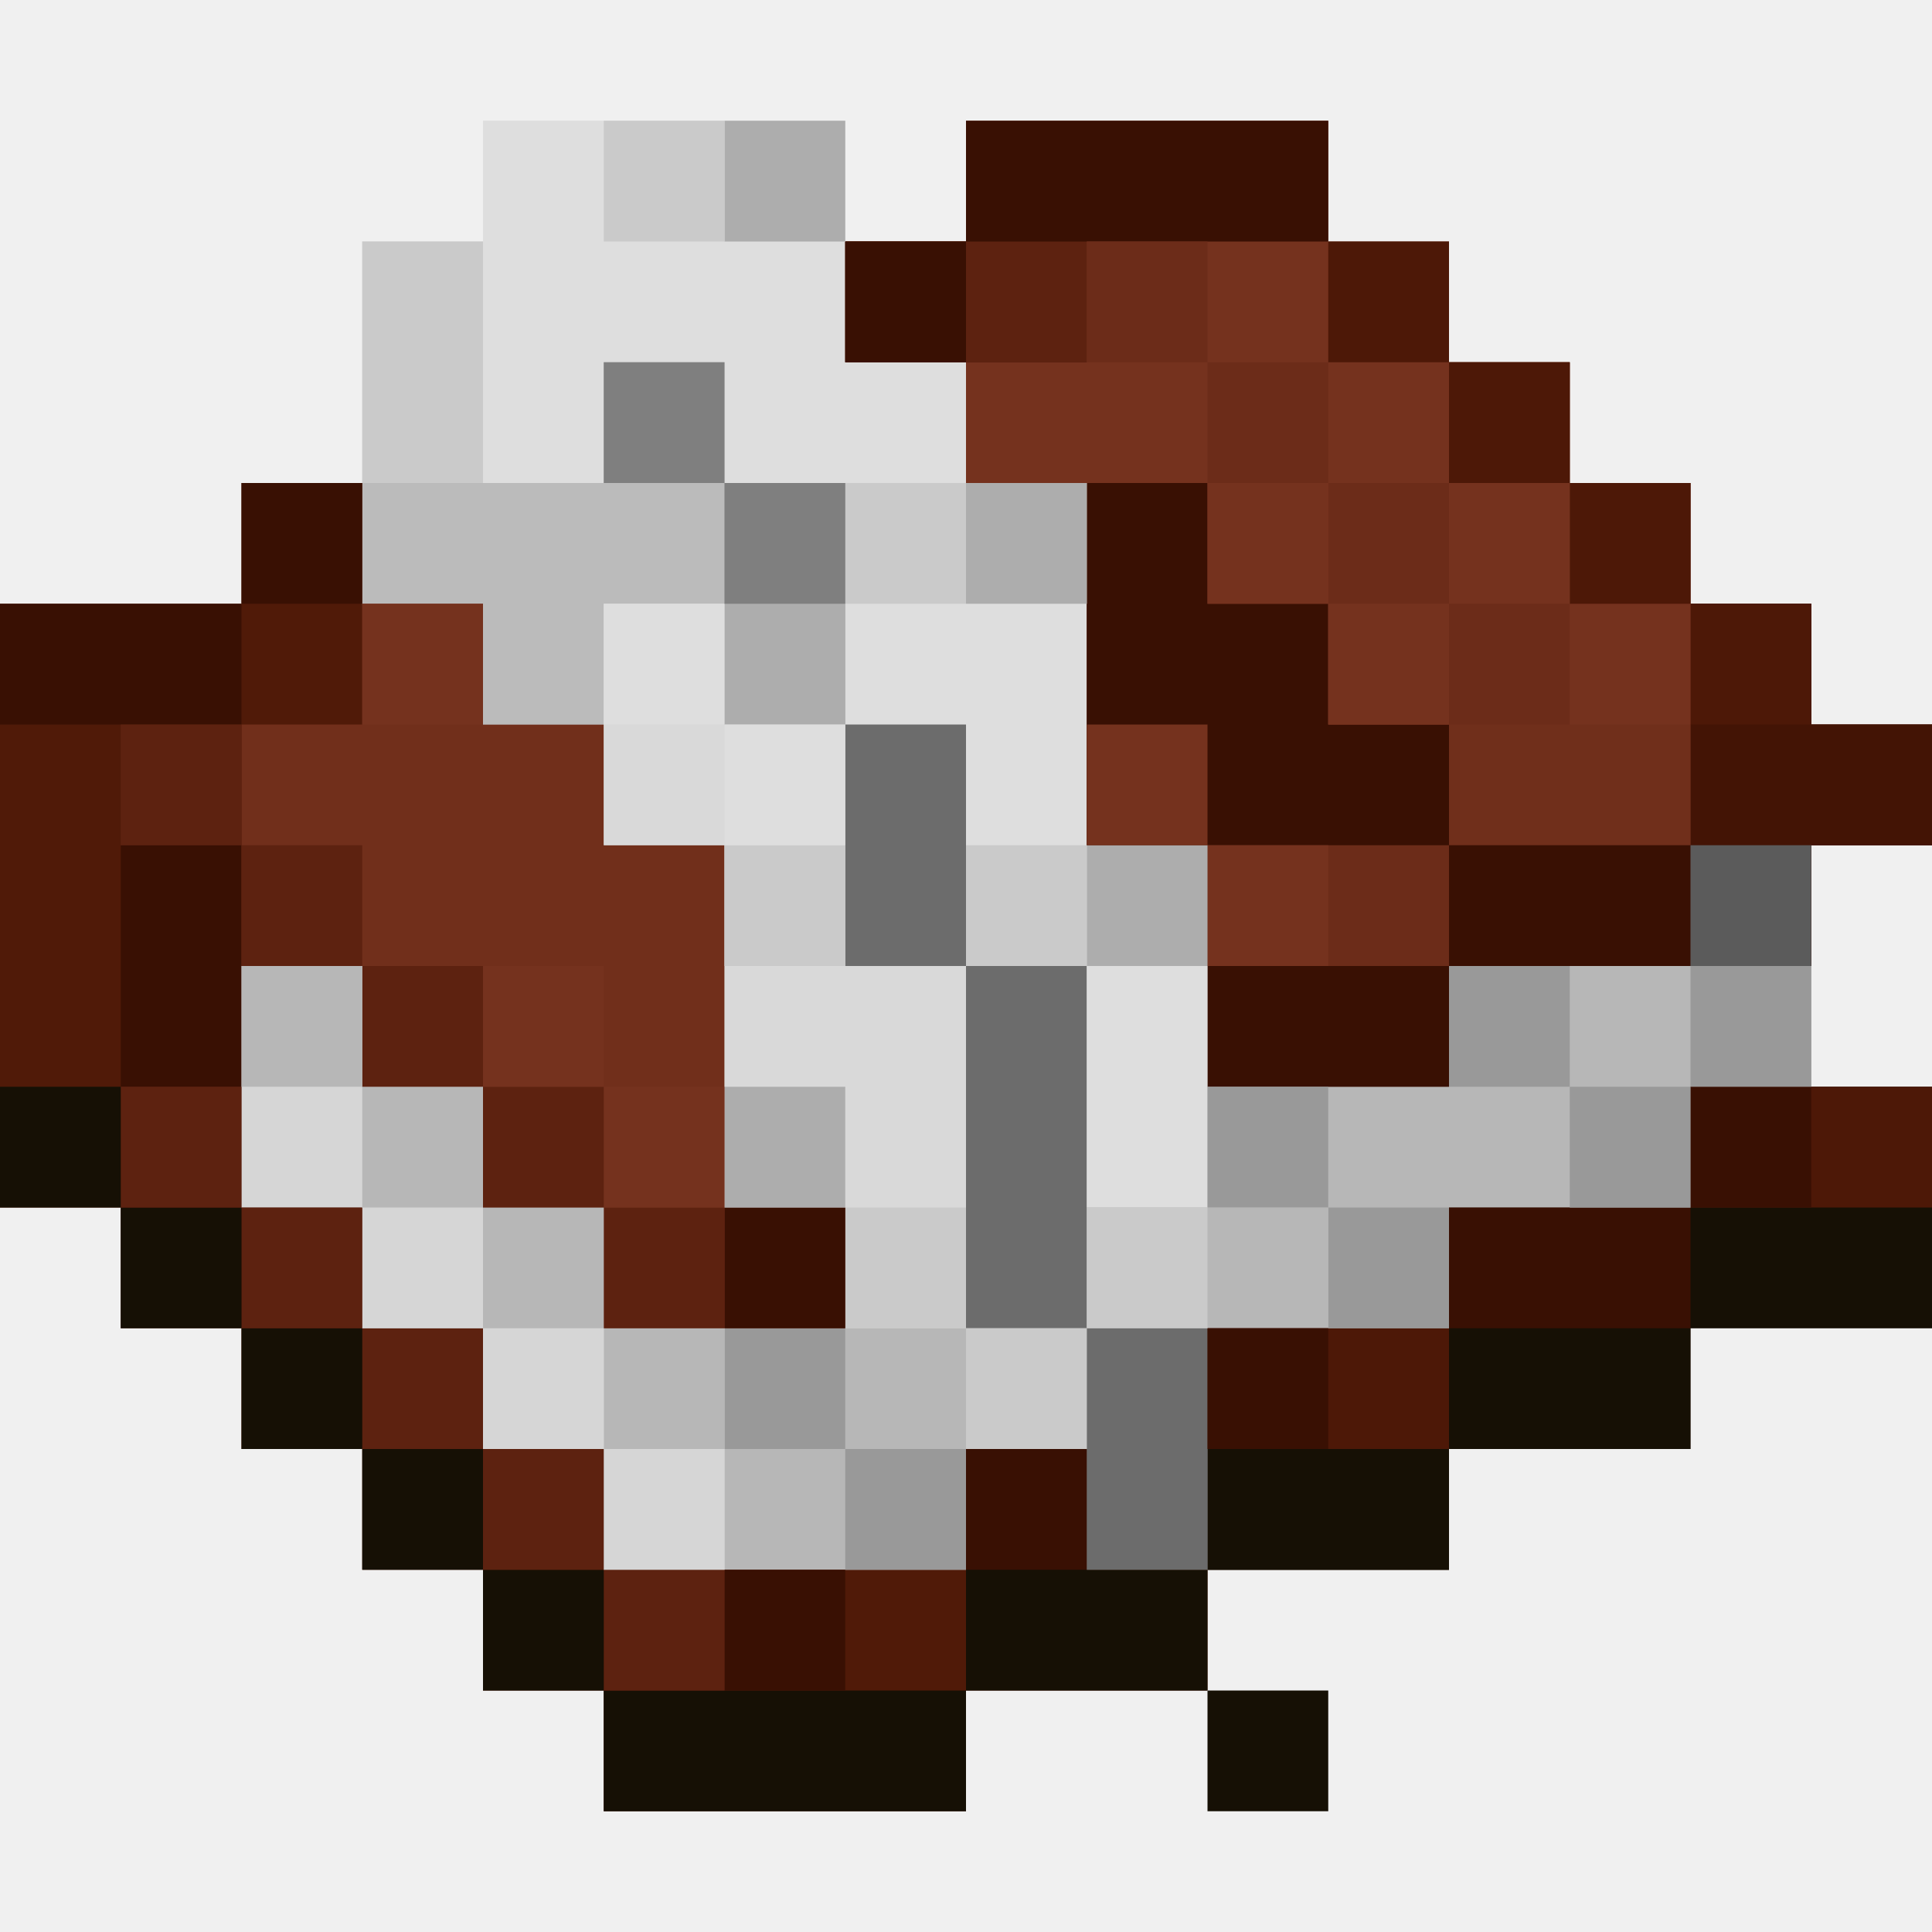
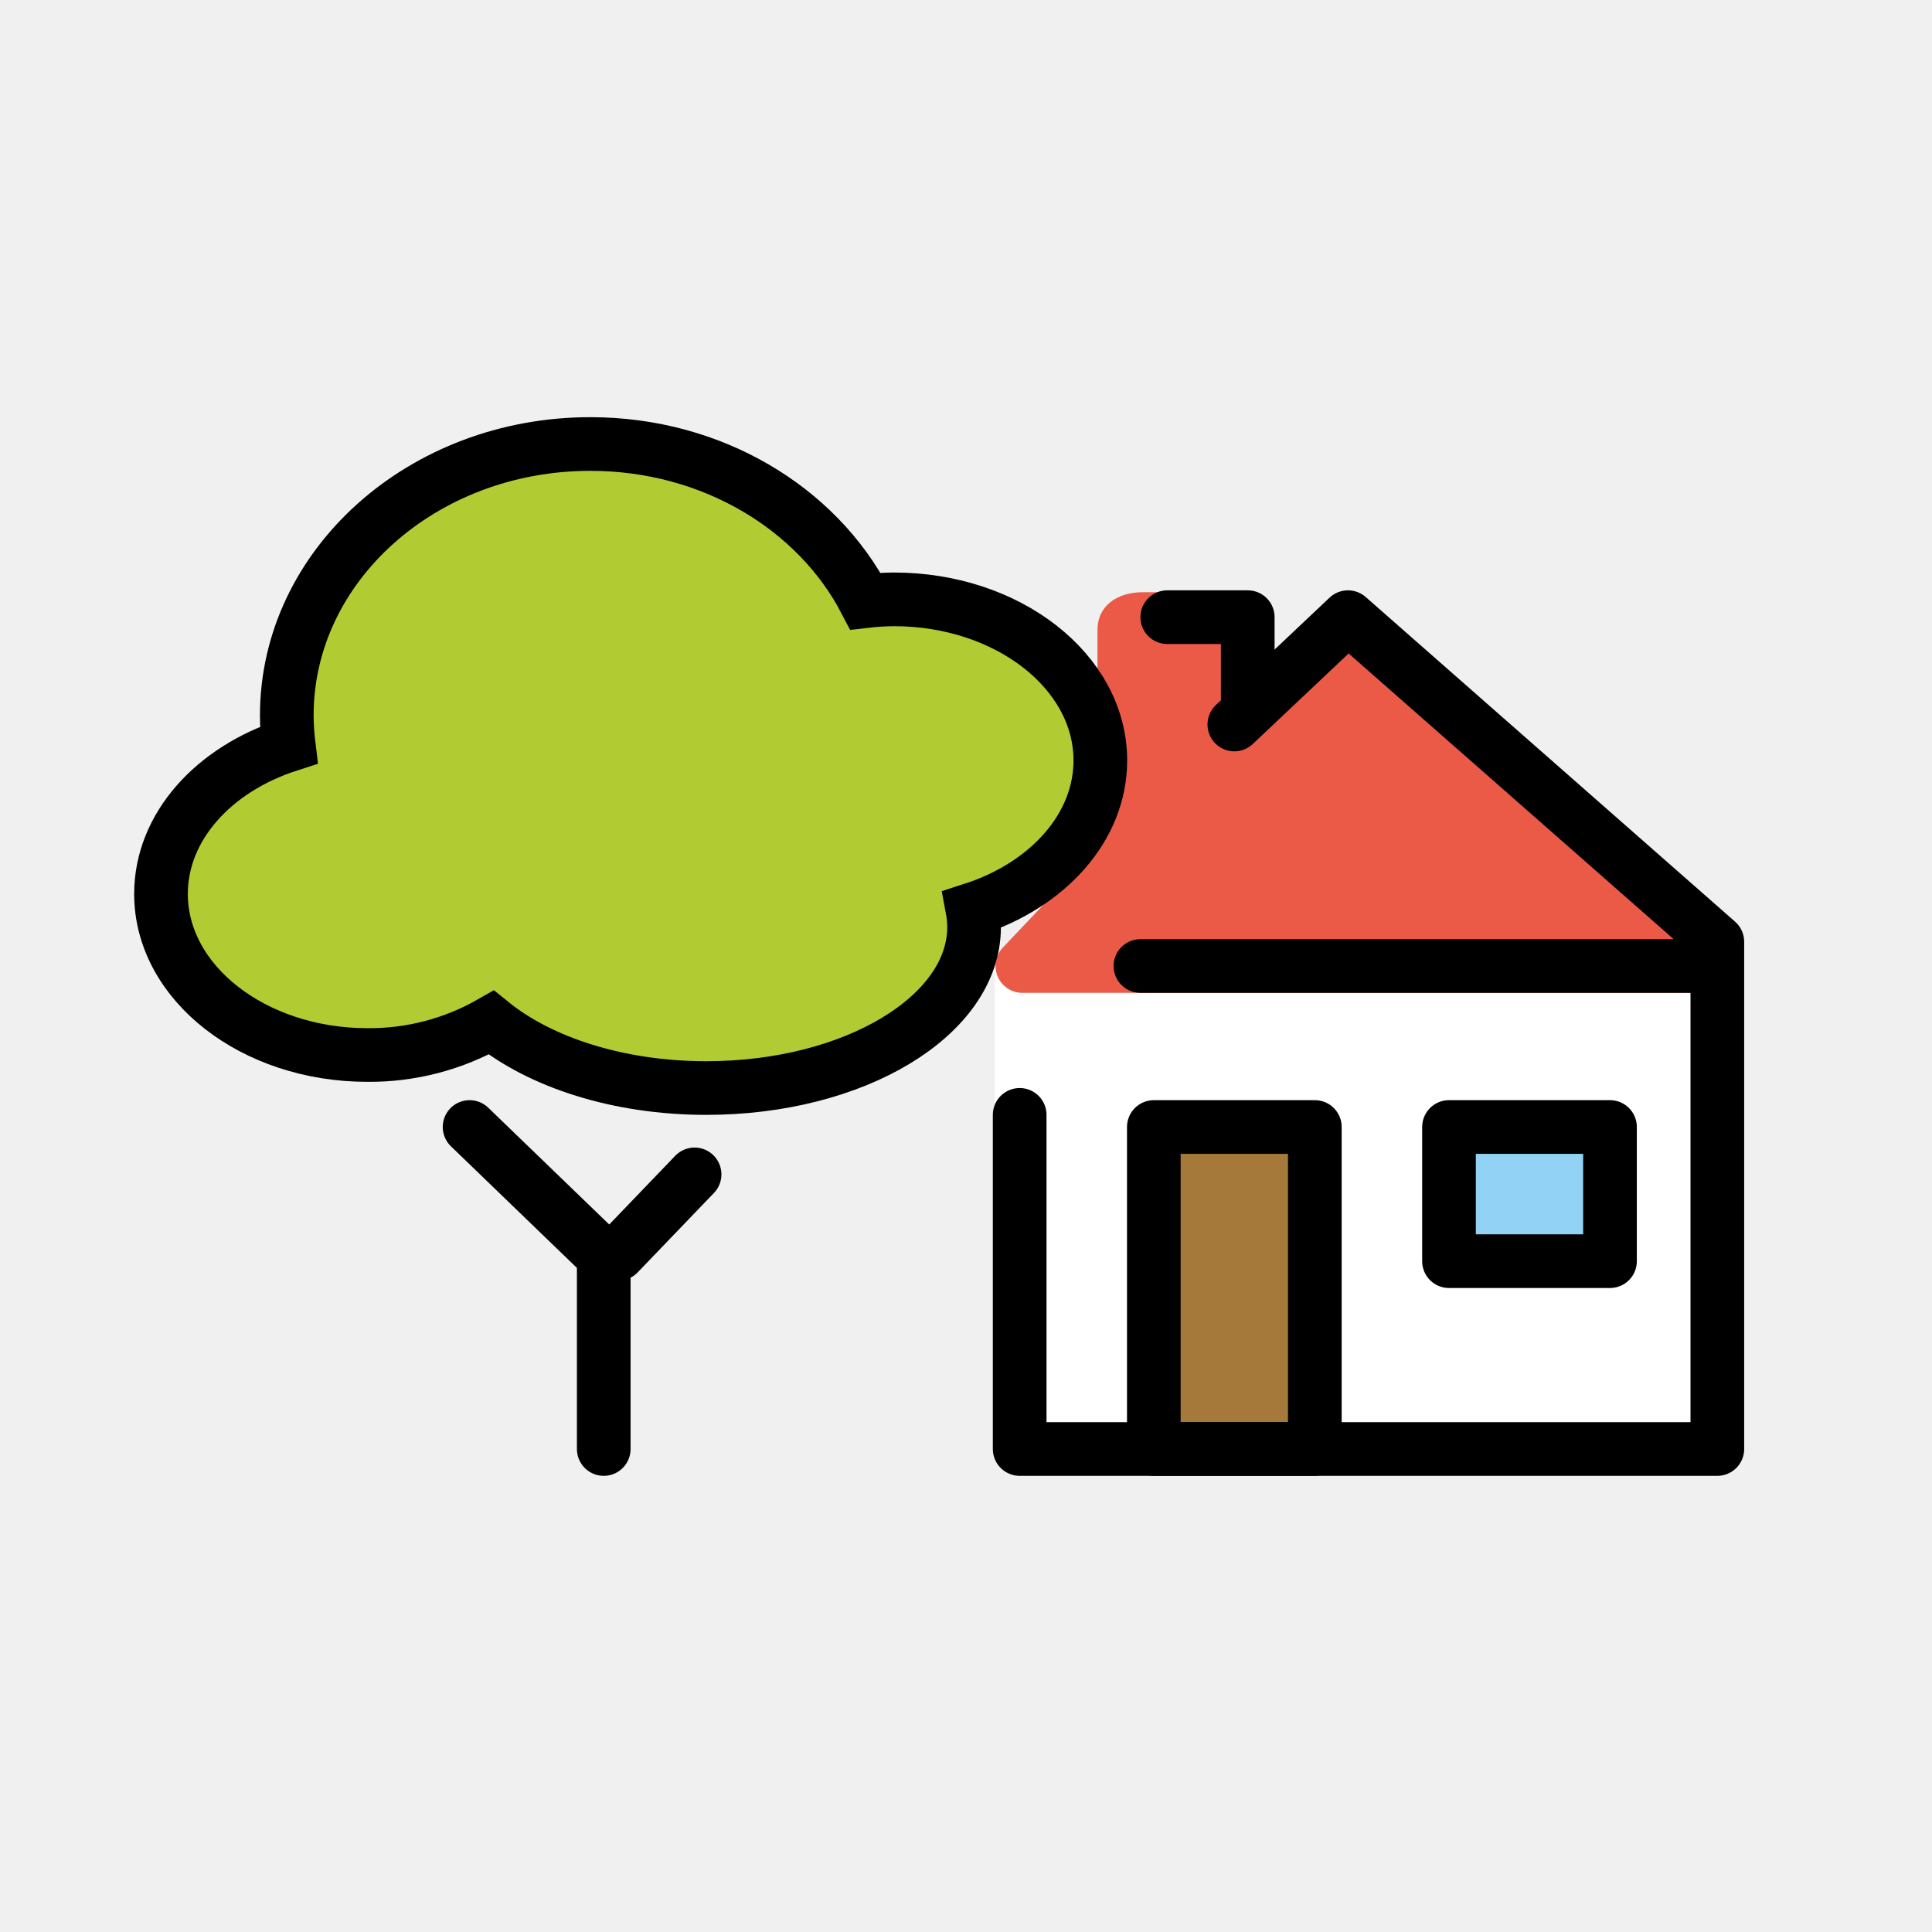
- <svg xmlns="http://www.w3.org/2000/svg" version="1.1" width="160" height="160">
-   <path d="M0 0 C9.9 0 19.8 0 30 0 C30 3.3 30 6.6 30 10 C33.3 10 36.6 10 40 10 C40 6.7 40 3.4 40 0 C49.9 0 59.8 0 70 0 C70 3.3 70 6.6 70 10 C73.3 10 76.6 10 80 10 C80 13.3 80 16.6 80 20 C83.3 20 86.6 20 90 20 C90 23.3 90 26.6 90 30 C93.3 30 96.6 30 100 30 C100 33.3 100 36.6 100 40 C103.3 40 106.6 40 110 40 C110 43.3 110 46.6 110 50 C113.3 50 116.6 50 120 50 C120 53.3 120 56.6 120 60 C116.7 60 113.4 60 110 60 C110 66.6 110 73.2 110 80 C113.3 80 116.6 80 120 80 C120 86.6 120 93.2 120 100 C113.4 100 106.8 100 100 100 C100 103.3 100 106.6 100 110 C93.4 110 86.8 110 80 110 C80 113.3 80 116.6 80 120 C73.4 120 66.8 120 60 120 C60 123.3 60 126.6 60 130 C53.4 130 46.8 130 40 130 C40 133.3 40 136.6 40 140 C30.1 140 20.2 140 10 140 C10 136.7 10 133.4 10 130 C6.7 130 3.4 130 0 130 C0 126.7 0 123.4 0 120 C-3.3 120 -6.6 120 -10 120 C-10 116.7 -10 113.4 -10 110 C-13.3 110 -16.6 110 -20 110 C-20 106.7 -20 103.4 -20 100 C-23.3 100 -26.6 100 -30 100 C-30 96.7 -30 93.4 -30 90 C-33.3 90 -36.6 90 -40 90 C-40 73.5 -40 57 -40 40 C-33.4 40 -26.8 40 -20 40 C-20 36.7 -20 33.4 -20 30 C-16.7 30 -13.4 30 -10 30 C-10 23.4 -10 16.8 -10 10 C-6.7 10 -3.4 10 0 10 C0 6.7 0 3.4 0 0 Z " fill="#DEDEDE" transform="translate(40,10)" />
-   <path d="M0 0 C3.3 0 6.6 0 10 0 C10 3.3 10 6.6 10 10 C13.3 10 16.6 10 20 10 C20 13.3 20 16.6 20 20 C23.3 20 26.6 20 30 20 C30 23.3 30 26.6 30 30 C33.3 30 36.6 30 40 30 C40 39.9 40 49.8 40 60 C43.3 60 46.6 60 50 60 C50 63.3 50 66.6 50 70 C53.3 70 56.6 70 60 70 C60 60.1 60 50.2 60 40 C63.3 40 66.6 40 70 40 C70 49.9 70 59.8 70 70 C79.9 70 89.8 70 100 70 C100 66.7 100 63.4 100 60 C106.6 60 113.2 60 120 60 C120 56.7 120 53.4 120 50 C126.6 50 133.2 50 140 50 C140 56.6 140 63.2 140 70 C133.4 70 126.8 70 120 70 C120 73.3 120 76.6 120 80 C113.4 80 106.8 80 100 80 C100 83.3 100 86.6 100 90 C93.4 90 86.8 90 80 90 C80 93.3 80 96.6 80 100 C73.4 100 66.8 100 60 100 C60 103.3 60 106.6 60 110 C50.1 110 40.2 110 30 110 C30 106.7 30 103.4 30 100 C26.7 100 23.4 100 20 100 C20 96.7 20 93.4 20 90 C16.7 90 13.4 90 10 90 C10 86.7 10 83.4 10 80 C6.7 80 3.4 80 0 80 C0 76.7 0 73.4 0 70 C-3.3 70 -6.6 70 -10 70 C-10 66.7 -10 63.4 -10 60 C-13.3 60 -16.6 60 -20 60 C-20 43.5 -20 27 -20 10 C-13.4 10 -6.8 10 0 10 C0 6.7 0 3.4 0 0 Z " fill="#501A08" transform="translate(20,40)" />
-   <path d="M0 0 C9.9 0 19.8 0 30 0 C30 3.3 30 6.6 30 10 C33.3 10 36.6 10 40 10 C40 13.3 40 16.6 40 20 C43.3 20 46.6 20 50 20 C50 23.3 50 26.6 50 30 C53.3 30 56.6 30 60 30 C60 33.3 60 36.6 60 40 C63.3 40 66.6 40 70 40 C70 43.3 70 46.6 70 50 C73.3 50 76.6 50 80 50 C80 53.3 80 56.6 80 60 C76.7 60 73.4 60 70 60 C70 63.3 70 66.6 70 70 C60.1 70 50.2 70 40 70 C40 73.3 40 76.6 40 80 C33.4 80 26.8 80 20 80 C20 73.4 20 66.8 20 60 C16.7 60 13.4 60 10 60 C10 50.1 10 40.2 10 30 C6.7 30 3.4 30 0 30 C0 26.7 0 23.4 0 20 C-3.3 20 -6.6 20 -10 20 C-10 16.7 -10 13.4 -10 10 C-6.7 10 -3.4 10 0 10 C0 6.7 0 3.4 0 0 Z " fill="#75321E" transform="translate(80,10)" />
-   <path d="M0 0 C3.3 0 6.6 0 10 0 C10 3.3 10 6.6 10 10 C13.3 10 16.6 10 20 10 C20 13.3 20 16.6 20 20 C23.3 20 26.6 20 30 20 C30 23.3 30 26.6 30 30 C39.9 30 49.8 30 60 30 C60 20.1 60 10.2 60 0 C63.3 0 66.6 0 70 0 C70 9.9 70 19.8 70 30 C79.9 30 89.8 30 100 30 C100 26.7 100 23.4 100 20 C106.6 20 113.2 20 120 20 C120 16.7 120 13.4 120 10 C126.6 10 133.2 10 140 10 C140 16.6 140 23.2 140 30 C133.4 30 126.8 30 120 30 C120 33.3 120 36.6 120 40 C113.4 40 106.8 40 100 40 C100 43.3 100 46.6 100 50 C90.1 50 80.2 50 70 50 C70 46.7 70 43.4 70 40 C66.7 40 63.4 40 60 40 C60 43.3 60 46.6 60 50 C50.1 50 40.2 50 30 50 C30 46.7 30 43.4 30 40 C26.7 40 23.4 40 20 40 C20 36.7 20 33.4 20 30 C16.7 30 13.4 30 10 30 C10 26.7 10 23.4 10 20 C6.7 20 3.4 20 0 20 C0 13.4 0 6.8 0 0 Z " fill="#B7B7B7" transform="translate(20,80)" />
-   <path d="M0 0 C3.3 0 6.6 0 10 0 C10 3.3 10 6.6 10 10 C13.3 10 16.6 10 20 10 C20 13.3 20 16.6 20 20 C23.3 20 26.6 20 30 20 C30 23.3 30 26.6 30 30 C36.6 30 43.2 30 50 30 C50 23.4 50 16.8 50 10 C53.3 10 56.6 10 60 10 C60 13.3 60 16.6 60 20 C63.3 20 66.6 20 70 20 C70 23.3 70 26.6 70 30 C66.7 30 63.4 30 60 30 C60 33.3 60 36.6 60 40 C50.1 40 40.2 40 30 40 C30 43.3 30 46.6 30 50 C23.4 50 16.8 50 10 50 C10 43.4 10 36.8 10 30 C6.7 30 3.4 30 0 30 C0 20.1 0 10.2 0 0 Z " fill="#391003" transform="translate(90,40)" />
-   <path d="M0 0 C3.3 0 6.6 0 10 0 C10 3.3 10 6.6 10 10 C13.3 10 16.6 10 20 10 C20 13.3 20 16.6 20 20 C23.3 20 26.6 20 30 20 C30 29.9 30 39.8 30 50 C33.3 50 36.6 50 40 50 C40 53.3 40 56.6 40 60 C33.4 60 26.8 60 20 60 C20 56.7 20 53.4 20 50 C16.7 50 13.4 50 10 50 C10 46.7 10 43.4 10 40 C6.7 40 3.4 40 0 40 C0 36.7 0 33.4 0 30 C-3.3 30 -6.6 30 -10 30 C-10 23.4 -10 16.8 -10 10 C-6.7 10 -3.4 10 0 10 C0 6.7 0 3.4 0 0 Z " fill="#712F1B" transform="translate(30,50)" />
-   <path d="M0 0 C9.9 0 19.8 0 30 0 C30 6.6 30 13.2 30 20 C33.3 20 36.6 20 40 20 C40 23.3 40 26.6 40 30 C43.3 30 46.6 30 50 30 C50 33.3 50 36.6 50 40 C43.4 40 36.8 40 30 40 C30 36.7 30 33.4 30 30 C26.7 30 23.4 30 20 30 C20 26.7 20 23.4 20 20 C16.7 20 13.4 20 10 20 C10 23.3 10 26.6 10 30 C3.4 30 -3.2 30 -10 30 C-10 23.4 -10 16.8 -10 10 C-6.7 10 -3.4 10 0 10 C0 6.7 0 3.4 0 0 Z " fill="#DEDEDE" transform="translate(40,10)" />
-   <path d="M0 0 C6.6 0 13.2 0 20 0 C20 6.6 20 13.2 20 20 C13.4 20 6.8 20 0 20 C0 23.3 0 26.6 0 30 C-6.6 30 -13.2 30 -20 30 C-20 33.3 -20 36.6 -20 40 C-26.6 40 -33.2 40 -40 40 C-40 33.4 -40 26.8 -40 20 C-33.4 20 -26.8 20 -20 20 C-20 16.7 -20 13.4 -20 10 C-13.4 10 -6.8 10 0 10 C0 6.7 0 3.4 0 0 Z " fill="#161005" transform="translate(140,90)" />
-   <path d="M0 0 C6.6 0 13.2 0 20 0 C20 3.3 20 6.6 20 10 C23.3 10 26.6 10 30 10 C30 19.9 30 29.8 30 40 C23.4 40 16.8 40 10 40 C10 36.7 10 33.4 10 30 C6.7 30 3.4 30 0 30 C0 20.1 0 10.2 0 0 Z " fill="#6C2C19" transform="translate(110,30)" />
-   <path d="M0 0 C3.3 0 6.6 0 10 0 C10 3.3 10 6.6 10 10 C13.3 10 16.6 10 20 10 C20 16.6 20 23.2 20 30 C23.3 30 26.6 30 30 30 C30 39.9 30 49.8 30 60 C26.7 60 23.4 60 20 60 C20 56.7 20 53.4 20 50 C16.7 50 13.4 50 10 50 C10 40.1 10 30.2 10 20 C6.7 20 3.4 20 0 20 C0 13.4 0 6.8 0 0 Z " fill="#D9D9D9" transform="translate(50,50)" />
-   <path d="M0 0 C9.9 0 19.8 0 30 0 C30 3.3 30 6.6 30 10 C26.7 10 23.4 10 20 10 C20 13.3 20 16.6 20 20 C13.4 20 6.8 20 0 20 C0 23.3 0 26.6 0 30 C-3.3 30 -6.6 30 -10 30 C-10 26.7 -10 23.4 -10 20 C-13.3 20 -16.6 20 -20 20 C-20 16.7 -20 13.4 -20 10 C-13.4 10 -6.8 10 0 10 C0 6.7 0 3.4 0 0 Z " fill="#B7B7B7" transform="translate(120,80)" />
-   <path d="M0 0 C3.3 0 6.6 0 10 0 C10 3.3 10 6.6 10 10 C13.3 10 16.6 10 20 10 C20 13.3 20 16.6 20 20 C23.3 20 26.6 20 30 20 C30 23.3 30 26.6 30 30 C33.3 30 36.6 30 40 30 C40 36.6 40 43.2 40 50 C36.7 50 33.4 50 30 50 C30 46.7 30 43.4 30 40 C26.7 40 23.4 40 20 40 C20 36.7 20 33.4 20 30 C16.7 30 13.4 30 10 30 C10 26.7 10 23.4 10 20 C6.7 20 3.4 20 0 20 C0 13.4 0 6.8 0 0 Z " fill="#D6D6D6" transform="translate(20,80)" />
-   <path d="M0 0 C3.3 0 6.6 0 10 0 C10 3.3 10 6.6 10 10 C13.3 10 16.6 10 20 10 C20 16.6 20 23.2 20 30 C16.7 30 13.4 30 10 30 C10 26.7 10 23.4 10 20 C6.7 20 3.4 20 0 20 C0 23.3 0 26.6 0 30 C-3.3 30 -6.6 30 -10 30 C-10 26.7 -10 23.4 -10 20 C-13.3 20 -16.6 20 -20 20 C-20 16.7 -20 13.4 -20 10 C-13.4 10 -6.8 10 0 10 C0 6.7 0 3.4 0 0 Z " fill="#BBBBBB" transform="translate(50,30)" />
-   <path d="M0 0 C9.9 0 19.8 0 30 0 C30 3.3 30 6.6 30 10 C23.4 10 16.8 10 10 10 C10 13.3 10 16.6 10 20 C3.4 20 -3.2 20 -10 20 C-10 16.7 -10 13.4 -10 10 C-6.7 10 -3.4 10 0 10 C0 6.7 0 3.4 0 0 Z " fill="#391003" transform="translate(80,10)" />
-   <path d="M0 0 C3.3 0 6.6 0 10 0 C10 6.6 10 13.2 10 20 C13.3 20 16.6 20 20 20 C20 23.3 20 26.6 20 30 C13.4 30 6.8 30 0 30 C0 20.1 0 10.2 0 0 Z " fill="#B7B7B7" transform="translate(90,80)" />
-   <path d="M0 0 C9.9 0 19.8 0 30 0 C30 3.3 30 6.6 30 10 C26.7 10 23.4 10 20 10 C20 13.3 20 16.6 20 20 C16.7 20 13.4 20 10 20 C10 16.7 10 13.4 10 10 C6.7 10 3.4 10 0 10 C0 6.7 0 3.4 0 0 Z " fill="#B7B7B7" transform="translate(120,80)" />
-   <path d="M0 0 C3.3 0 6.6 0 10 0 C10 3.3 10 6.6 10 10 C13.3 10 16.6 10 20 10 C20 13.3 20 16.6 20 20 C16.7 20 13.4 20 10 20 C10 23.3 10 26.6 10 30 C6.7 30 3.4 30 0 30 C0 20.1 0 10.2 0 0 Z " fill="#431405" transform="translate(140,50)" />
-   <path d="M0 0 C9.9 0 19.8 0 30 0 C30 3.3 30 6.6 30 10 C20.1 10 10.2 10 0 10 C0 6.7 0 3.4 0 0 Z " fill="#161005" transform="translate(50,140)" />
-   <path d="M0 0 C3.3 0 6.6 0 10 0 C10 3.3 10 6.6 10 10 C13.3 10 16.6 10 20 10 C20 13.3 20 16.6 20 20 C13.4 20 6.8 20 0 20 C0 13.4 0 6.8 0 0 Z " fill="#161005" transform="translate(80,120)" />
-   <path d="M0 0 C3.3 0 6.6 0 10 0 C10 9.9 10 19.8 10 30 C6.7 30 3.4 30 0 30 C0 20.1 0 10.2 0 0 Z " fill="#6C6C6C" transform="translate(80,80)" />
-   <path d="M0 0 C3.3 0 6.6 0 10 0 C10 6.6 10 13.2 10 20 C3.4 20 -3.2 20 -10 20 C-10 16.7 -10 13.4 -10 10 C-6.7 10 -3.4 10 0 10 C0 6.7 0 3.4 0 0 Z " fill="#702F1B" transform="translate(130,50)" />
-   <path d="M0 0 C6.6 0 13.2 0 20 0 C20 3.3 20 6.6 20 10 C13.4 10 6.8 10 0 10 C0 6.7 0 3.4 0 0 Z " fill="#161005" transform="translate(100,120)" />
-   <path d="M0 0 C6.6 0 13.2 0 20 0 C20 3.3 20 6.6 20 10 C13.4 10 6.8 10 0 10 C0 6.7 0 3.4 0 0 Z " fill="#4D1807" transform="translate(100,110)" />
-   <path d="M0 0 C3.3 0 6.6 0 10 0 C10 6.6 10 13.2 10 20 C6.7 20 3.4 20 0 20 C0 13.4 0 6.8 0 0 Z " fill="#6C6C6C" transform="translate(90,110)" />
-   <path d="M0 0 C6.6 0 13.2 0 20 0 C20 3.3 20 6.6 20 10 C13.4 10 6.8 10 0 10 C0 6.7 0 3.4 0 0 Z " fill="#391003" transform="translate(120,100)" />
-   <path d="M0 0 C6.6 0 13.2 0 20 0 C20 3.3 20 6.6 20 10 C13.4 10 6.8 10 0 10 C0 6.7 0 3.4 0 0 Z " fill="#4D1807" transform="translate(140,90)" />
-   <path d="M0 0 C6.6 0 13.2 0 20 0 C20 3.3 20 6.6 20 10 C13.4 10 6.8 10 0 10 C0 6.7 0 3.4 0 0 Z " fill="#391003" transform="translate(100,80)" />
-   <path d="M0 0 C3.3 0 6.6 0 10 0 C10 6.6 10 13.2 10 20 C6.7 20 3.4 20 0 20 C0 13.4 0 6.8 0 0 Z " fill="#DEDEDE" transform="translate(90,80)" />
-   <path d="M0 0 C6.6 0 13.2 0 20 0 C20 3.3 20 6.6 20 10 C13.4 10 6.8 10 0 10 C0 6.7 0 3.4 0 0 Z " fill="#391003" transform="translate(120,70)" />
-   <path d="M0 0 C6.6 0 13.2 0 20 0 C20 3.3 20 6.6 20 10 C13.4 10 6.8 10 0 10 C0 6.7 0 3.4 0 0 Z " fill="#6C2C19" transform="translate(100,70)" />
-   <path d="M0 0 C3.3 0 6.6 0 10 0 C10 6.6 10 13.2 10 20 C6.7 20 3.4 20 0 20 C0 13.4 0 6.8 0 0 Z " fill="#391003" transform="translate(10,70)" />
-   <path d="M0 0 C3.3 0 6.6 0 10 0 C10 6.6 10 13.2 10 20 C6.7 20 3.4 20 0 20 C0 13.4 0 6.8 0 0 Z " fill="#6C6C6C" transform="translate(70,60)" />
-   <path d="M0 0 C3.3 0 6.6 0 10 0 C10 6.6 10 13.2 10 20 C6.7 20 3.4 20 0 20 C0 13.4 0 6.8 0 0 Z " fill="#ADADAD" transform="translate(60,40)" />
-   <path d="M0 0 C6.6 0 13.2 0 20 0 C20 3.3 20 6.6 20 10 C13.4 10 6.8 10 0 10 C0 6.7 0 3.4 0 0 Z " fill="#391003" transform="translate(0,50)" />
-   <path d="M0 0 C6.6 0 13.2 0 20 0 C20 3.3 20 6.6 20 10 C13.4 10 6.8 10 0 10 C0 6.7 0 3.4 0 0 Z " fill="#75321E" transform="translate(80,30)" />
-   <path d="M0 0 C6.6 0 13.2 0 20 0 C20 3.3 20 6.6 20 10 C13.4 10 6.8 10 0 10 C0 6.7 0 3.4 0 0 Z " fill="#5D2210" transform="translate(70,20)" />
-   <path d="M0 0 C3.3 0 6.6 0 10 0 C10 6.6 10 13.2 10 20 C6.7 20 3.4 20 0 20 C0 13.4 0 6.8 0 0 Z " fill="#CACACA" transform="translate(30,20)" />
-   <path d="M0 0 C3.3 0 6.6 0 10 0 C10 3.3 10 6.6 10 10 C6.7 10 3.4 10 0 10 C0 6.7 0 3.4 0 0 Z " fill="#161005" transform="translate(100,140)" />
-   <path d="M0 0 C3.3 0 6.6 0 10 0 C10 3.3 10 6.6 10 10 C6.7 10 3.4 10 0 10 C0 6.7 0 3.4 0 0 Z " fill="#391003" transform="translate(60,130)" />
-   <path d="M0 0 C3.3 0 6.6 0 10 0 C10 3.3 10 6.6 10 10 C6.7 10 3.4 10 0 10 C0 6.7 0 3.4 0 0 Z " fill="#5D2210" transform="translate(50,130)" />
-   <path d="M0 0 C3.3 0 6.6 0 10 0 C10 3.3 10 6.6 10 10 C6.7 10 3.4 10 0 10 C0 6.7 0 3.4 0 0 Z " fill="#161005" transform="translate(40,130)" />
-   <path d="M0 0 C3.3 0 6.6 0 10 0 C10 3.3 10 6.6 10 10 C6.7 10 3.4 10 0 10 C0 6.7 0 3.4 0 0 Z " fill="#391003" transform="translate(80,120)" />
-   <path d="M0 0 C3.3 0 6.6 0 10 0 C10 3.3 10 6.6 10 10 C6.7 10 3.4 10 0 10 C0 6.7 0 3.4 0 0 Z " fill="#999999" transform="translate(70,120)" />
-   <path d="M0 0 C3.3 0 6.6 0 10 0 C10 3.3 10 6.6 10 10 C6.7 10 3.4 10 0 10 C0 6.7 0 3.4 0 0 Z " fill="#D6D6D6" transform="translate(50,120)" />
-   <path d="M0 0 C3.3 0 6.6 0 10 0 C10 3.3 10 6.6 10 10 C6.7 10 3.4 10 0 10 C0 6.7 0 3.4 0 0 Z " fill="#5D2210" transform="translate(40,120)" />
-   <path d="M0 0 C3.3 0 6.6 0 10 0 C10 3.3 10 6.6 10 10 C6.7 10 3.4 10 0 10 C0 6.7 0 3.4 0 0 Z " fill="#161005" transform="translate(30,120)" />
-   <path d="M0 0 C3.3 0 6.6 0 10 0 C10 3.3 10 6.6 10 10 C6.7 10 3.4 10 0 10 C0 6.7 0 3.4 0 0 Z " fill="#391003" transform="translate(100,110)" />
-   <path d="M0 0 C3.3 0 6.6 0 10 0 C10 3.3 10 6.6 10 10 C6.7 10 3.4 10 0 10 C0 6.7 0 3.4 0 0 Z " fill="#CACACA" transform="translate(80,110)" />
-   <path d="M0 0 C3.3 0 6.6 0 10 0 C10 3.3 10 6.6 10 10 C6.7 10 3.4 10 0 10 C0 6.7 0 3.4 0 0 Z " fill="#999999" transform="translate(60,110)" />
-   <path d="M0 0 C3.3 0 6.6 0 10 0 C10 3.3 10 6.6 10 10 C6.7 10 3.4 10 0 10 C0 6.7 0 3.4 0 0 Z " fill="#B7B7B7" transform="translate(50,110)" />
-   <path d="M0 0 C3.3 0 6.6 0 10 0 C10 3.3 10 6.6 10 10 C6.7 10 3.4 10 0 10 C0 6.7 0 3.4 0 0 Z " fill="#D6D6D6" transform="translate(40,110)" />
-   <path d="M0 0 C3.3 0 6.6 0 10 0 C10 3.3 10 6.6 10 10 C6.7 10 3.4 10 0 10 C0 6.7 0 3.4 0 0 Z " fill="#5D2210" transform="translate(30,110)" />
-   <path d="M0 0 C3.3 0 6.6 0 10 0 C10 3.3 10 6.6 10 10 C6.7 10 3.4 10 0 10 C0 6.7 0 3.4 0 0 Z " fill="#161005" transform="translate(20,110)" />
-   <path d="M0 0 C3.3 0 6.6 0 10 0 C10 3.3 10 6.6 10 10 C6.7 10 3.4 10 0 10 C0 6.7 0 3.4 0 0 Z " fill="#999999" transform="translate(110,100)" />
-   <path d="M0 0 C3.3 0 6.6 0 10 0 C10 3.3 10 6.6 10 10 C6.7 10 3.4 10 0 10 C0 6.7 0 3.4 0 0 Z " fill="#CACACA" transform="translate(90,100)" />
-   <path d="M0 0 C3.3 0 6.6 0 10 0 C10 3.3 10 6.6 10 10 C6.7 10 3.4 10 0 10 C0 6.7 0 3.4 0 0 Z " fill="#CACACA" transform="translate(70,100)" />
-   <path d="M0 0 C3.3 0 6.6 0 10 0 C10 3.3 10 6.6 10 10 C6.7 10 3.4 10 0 10 C0 6.7 0 3.4 0 0 Z " fill="#391003" transform="translate(60,100)" />
-   <path d="M0 0 C3.3 0 6.6 0 10 0 C10 3.3 10 6.6 10 10 C6.7 10 3.4 10 0 10 C0 6.7 0 3.4 0 0 Z " fill="#5D2210" transform="translate(50,100)" />
-   <path d="M0 0 C3.3 0 6.6 0 10 0 C10 3.3 10 6.6 10 10 C6.7 10 3.4 10 0 10 C0 6.7 0 3.4 0 0 Z " fill="#B7B7B7" transform="translate(40,100)" />
-   <path d="M0 0 C3.3 0 6.6 0 10 0 C10 3.3 10 6.6 10 10 C6.7 10 3.4 10 0 10 C0 6.7 0 3.4 0 0 Z " fill="#D6D6D6" transform="translate(30,100)" />
-   <path d="M0 0 C3.3 0 6.6 0 10 0 C10 3.3 10 6.6 10 10 C6.7 10 3.4 10 0 10 C0 6.7 0 3.4 0 0 Z " fill="#5D2210" transform="translate(20,100)" />
-   <path d="M0 0 C3.3 0 6.6 0 10 0 C10 3.3 10 6.6 10 10 C6.7 10 3.4 10 0 10 C0 6.7 0 3.4 0 0 Z " fill="#161005" transform="translate(10,100)" />
-   <path d="M0 0 C3.3 0 6.6 0 10 0 C10 3.3 10 6.6 10 10 C6.7 10 3.4 10 0 10 C0 6.7 0 3.4 0 0 Z " fill="#391003" transform="translate(140,90)" />
-   <path d="M0 0 C3.3 0 6.6 0 10 0 C10 3.3 10 6.6 10 10 C6.7 10 3.4 10 0 10 C0 6.7 0 3.4 0 0 Z " fill="#999999" transform="translate(130,90)" />
-   <path d="M0 0 C3.3 0 6.6 0 10 0 C10 3.3 10 6.6 10 10 C6.7 10 3.4 10 0 10 C0 6.7 0 3.4 0 0 Z " fill="#999999" transform="translate(100,90)" />
-   <path d="M0 0 C3.3 0 6.6 0 10 0 C10 3.3 10 6.6 10 10 C6.7 10 3.4 10 0 10 C0 6.7 0 3.4 0 0 Z " fill="#ADADAD" transform="translate(60,90)" />
-   <path d="M0 0 C3.3 0 6.6 0 10 0 C10 3.3 10 6.6 10 10 C6.7 10 3.4 10 0 10 C0 6.7 0 3.4 0 0 Z " fill="#75321E" transform="translate(50,90)" />
-   <path d="M0 0 C3.3 0 6.6 0 10 0 C10 3.3 10 6.6 10 10 C6.7 10 3.4 10 0 10 C0 6.7 0 3.4 0 0 Z " fill="#5D2210" transform="translate(40,90)" />
-   <path d="M0 0 C3.3 0 6.6 0 10 0 C10 3.3 10 6.6 10 10 C6.7 10 3.4 10 0 10 C0 6.7 0 3.4 0 0 Z " fill="#B7B7B7" transform="translate(30,90)" />
-   <path d="M0 0 C3.3 0 6.6 0 10 0 C10 3.3 10 6.6 10 10 C6.7 10 3.4 10 0 10 C0 6.7 0 3.4 0 0 Z " fill="#5D2210" transform="translate(10,90)" />
-   <path d="M0 0 C3.3 0 6.6 0 10 0 C10 3.3 10 6.6 10 10 C6.7 10 3.4 10 0 10 C0 6.7 0 3.4 0 0 Z " fill="#161005" transform="translate(0,90)" />
-   <path d="M0 0 C3.3 0 6.6 0 10 0 C10 3.3 10 6.6 10 10 C6.7 10 3.4 10 0 10 C0 6.7 0 3.4 0 0 Z " fill="#999999" transform="translate(140,80)" />
-   <path d="M0 0 C3.3 0 6.6 0 10 0 C10 3.3 10 6.6 10 10 C6.7 10 3.4 10 0 10 C0 6.7 0 3.4 0 0 Z " fill="#999999" transform="translate(120,80)" />
-   <path d="M0 0 C3.3 0 6.6 0 10 0 C10 3.3 10 6.6 10 10 C6.7 10 3.4 10 0 10 C0 6.7 0 3.4 0 0 Z " fill="#75321E" transform="translate(40,80)" />
-   <path d="M0 0 C3.3 0 6.6 0 10 0 C10 3.3 10 6.6 10 10 C6.7 10 3.4 10 0 10 C0 6.7 0 3.4 0 0 Z " fill="#5D2210" transform="translate(30,80)" />
-   <path d="M0 0 C3.3 0 6.6 0 10 0 C10 3.3 10 6.6 10 10 C6.7 10 3.4 10 0 10 C0 6.7 0 3.4 0 0 Z " fill="#B7B7B7" transform="translate(20,80)" />
-   <path d="M0 0 C3.3 0 6.6 0 10 0 C10 3.3 10 6.6 10 10 C6.7 10 3.4 10 0 10 C0 6.7 0 3.4 0 0 Z " fill="#5B5B5B" transform="translate(140,70)" />
-   <path d="M0 0 C3.3 0 6.6 0 10 0 C10 3.3 10 6.6 10 10 C6.7 10 3.4 10 0 10 C0 6.7 0 3.4 0 0 Z " fill="#75321E" transform="translate(100,70)" />
-   <path d="M0 0 C3.3 0 6.6 0 10 0 C10 3.3 10 6.6 10 10 C6.7 10 3.4 10 0 10 C0 6.7 0 3.4 0 0 Z " fill="#ADADAD" transform="translate(90,70)" />
-   <path d="M0 0 C3.3 0 6.6 0 10 0 C10 3.3 10 6.6 10 10 C6.7 10 3.4 10 0 10 C0 6.7 0 3.4 0 0 Z " fill="#CACACA" transform="translate(80,70)" />
-   <path d="M0 0 C3.3 0 6.6 0 10 0 C10 3.3 10 6.6 10 10 C6.7 10 3.4 10 0 10 C0 6.7 0 3.4 0 0 Z " fill="#CACACA" transform="translate(60,70)" />
-   <path d="M0 0 C3.3 0 6.6 0 10 0 C10 3.3 10 6.6 10 10 C6.7 10 3.4 10 0 10 C0 6.7 0 3.4 0 0 Z " fill="#5D2210" transform="translate(20,70)" />
-   <path d="M0 0 C3.3 0 6.6 0 10 0 C10 3.3 10 6.6 10 10 C6.7 10 3.4 10 0 10 C0 6.7 0 3.4 0 0 Z " fill="#75321E" transform="translate(90,60)" />
-   <path d="M0 0 C3.3 0 6.6 0 10 0 C10 3.3 10 6.6 10 10 C6.7 10 3.4 10 0 10 C0 6.7 0 3.4 0 0 Z " fill="#DEDEDE" transform="translate(60,60)" />
-   <path d="M0 0 C3.3 0 6.6 0 10 0 C10 3.3 10 6.6 10 10 C6.7 10 3.4 10 0 10 C0 6.7 0 3.4 0 0 Z " fill="#5D2210" transform="translate(10,60)" />
-   <path d="M0 0 C3.3 0 6.6 0 10 0 C10 3.3 10 6.6 10 10 C6.7 10 3.4 10 0 10 C0 6.7 0 3.4 0 0 Z " fill="#4D1807" transform="translate(140,50)" />
-   <path d="M0 0 C3.3 0 6.6 0 10 0 C10 3.3 10 6.6 10 10 C6.7 10 3.4 10 0 10 C0 6.7 0 3.4 0 0 Z " fill="#75321E" transform="translate(130,50)" />
-   <path d="M0 0 C3.3 0 6.6 0 10 0 C10 3.3 10 6.6 10 10 C6.7 10 3.4 10 0 10 C0 6.7 0 3.4 0 0 Z " fill="#75321E" transform="translate(110,50)" />
-   <path d="M0 0 C3.3 0 6.6 0 10 0 C10 3.3 10 6.6 10 10 C6.7 10 3.4 10 0 10 C0 6.7 0 3.4 0 0 Z " fill="#DEDEDE" transform="translate(50,50)" />
-   <path d="M0 0 C3.3 0 6.6 0 10 0 C10 3.3 10 6.6 10 10 C6.7 10 3.4 10 0 10 C0 6.7 0 3.4 0 0 Z " fill="#75321E" transform="translate(30,50)" />
-   <path d="M0 0 C3.3 0 6.6 0 10 0 C10 3.3 10 6.6 10 10 C6.7 10 3.4 10 0 10 C0 6.7 0 3.4 0 0 Z " fill="#4D1807" transform="translate(130,40)" />
-   <path d="M0 0 C3.3 0 6.6 0 10 0 C10 3.3 10 6.6 10 10 C6.7 10 3.4 10 0 10 C0 6.7 0 3.4 0 0 Z " fill="#75321E" transform="translate(120,40)" />
-   <path d="M0 0 C3.3 0 6.6 0 10 0 C10 3.3 10 6.6 10 10 C6.7 10 3.4 10 0 10 C0 6.7 0 3.4 0 0 Z " fill="#75321E" transform="translate(100,40)" />
-   <path d="M0 0 C3.3 0 6.6 0 10 0 C10 3.3 10 6.6 10 10 C6.7 10 3.4 10 0 10 C0 6.7 0 3.4 0 0 Z " fill="#ADADAD" transform="translate(80,40)" />
-   <path d="M0 0 C3.3 0 6.6 0 10 0 C10 3.3 10 6.6 10 10 C6.7 10 3.4 10 0 10 C0 6.7 0 3.4 0 0 Z " fill="#CACACA" transform="translate(70,40)" />
-   <path d="M0 0 C3.3 0 6.6 0 10 0 C10 3.3 10 6.6 10 10 C6.7 10 3.4 10 0 10 C0 6.7 0 3.4 0 0 Z " fill="#7F7F7F" transform="translate(60,40)" />
-   <path d="M0 0 C3.3 0 6.6 0 10 0 C10 3.3 10 6.6 10 10 C6.7 10 3.4 10 0 10 C0 6.7 0 3.4 0 0 Z " fill="#391003" transform="translate(20,40)" />
-   <path d="M0 0 C3.3 0 6.6 0 10 0 C10 3.3 10 6.6 10 10 C6.7 10 3.4 10 0 10 C0 6.7 0 3.4 0 0 Z " fill="#4D1807" transform="translate(120,30)" />
-   <path d="M0 0 C3.3 0 6.6 0 10 0 C10 3.3 10 6.6 10 10 C6.7 10 3.4 10 0 10 C0 6.7 0 3.4 0 0 Z " fill="#75321E" transform="translate(110,30)" />
-   <path d="M0 0 C3.3 0 6.6 0 10 0 C10 3.3 10 6.6 10 10 C6.7 10 3.4 10 0 10 C0 6.7 0 3.4 0 0 Z " fill="#6C2C19" transform="translate(100,30)" />
-   <path d="M0 0 C3.3 0 6.6 0 10 0 C10 3.3 10 6.6 10 10 C6.7 10 3.4 10 0 10 C0 6.7 0 3.4 0 0 Z " fill="#7F7F7F" transform="translate(50,30)" />
-   <path d="M0 0 C3.3 0 6.6 0 10 0 C10 3.3 10 6.6 10 10 C6.7 10 3.4 10 0 10 C0 6.7 0 3.4 0 0 Z " fill="#4D1807" transform="translate(110,20)" />
-   <path d="M0 0 C3.3 0 6.6 0 10 0 C10 3.3 10 6.6 10 10 C6.7 10 3.4 10 0 10 C0 6.7 0 3.4 0 0 Z " fill="#6C2C19" transform="translate(90,20)" />
-   <path d="M0 0 C3.3 0 6.6 0 10 0 C10 3.3 10 6.6 10 10 C6.7 10 3.4 10 0 10 C0 6.7 0 3.4 0 0 Z " fill="#391003" transform="translate(70,20)" />
-   <path d="M0 0 C3.3 0 6.6 0 10 0 C10 3.3 10 6.6 10 10 C6.7 10 3.4 10 0 10 C0 6.7 0 3.4 0 0 Z " fill="#ADADAD" transform="translate(60,10)" />
-   <path d="M0 0 C3.3 0 6.6 0 10 0 C10 3.3 10 6.6 10 10 C6.7 10 3.4 10 0 10 C0 6.7 0 3.4 0 0 Z " fill="#CACACA" transform="translate(50,10)" />
+ <svg xmlns="http://www.w3.org/2000/svg" id="emoji" viewBox="0 0 72 72" version="1.1">
+   <g id="color">
+     <rect x="37.075" y="36.053" width="26.884" height="18.114" fill="#FFFFFF" />
+     <polygon fill="#EA5A47" stroke="#EA5A47" stroke-linecap="round" stroke-linejoin="round" stroke-miterlimit="10" stroke-width="2" points="50.235,23.2 38.1,36 63.5,36" />
+     <path fill="#EA5A47" d="M47.3,26l-6.4,6.059v-8.573c0-0.931,0.755-1.416,1.686-1.416h3.028 c0.931,0,1.686,0.485,1.686,1.416C47.3,23.486,47.3,26,47.3,26z" />
+     <rect x="43" y="42" width="6" height="12" fill="#A57939" />
+     <rect x="54" y="42" width="6" height="5" fill="#92D3F5" />
+     <path fill="#B1CC33" d="M41.006,28.339c0-3.312-3.445-6.003-7.694-6.003c-0.355,0.003-0.71,0.025-1.062,0.066 c-1.8-3.455-5.707-5.855-10.25-5.855c-6.248,0-11.312,4.529-11.312,10.114c0.001,0.369,0.025,0.738,0.07,1.104 C7.966,28.666,6,30.81,6,33.314c0,3.312,3.445,6.003,7.694,6.003c1.615,0.014,3.206-0.402,4.614-1.207 c1.818,1.477,4.726,2.438,8.015,2.438c5.511,0,9.978-2.688,9.978-6.003c-0.001-0.219-0.021-0.438-0.061-0.653 C39.036,32.99,41.006,30.845,41.006,28.339z" />
+   </g>
+   <g id="hair" />
+   <g id="skin" />
+   <g id="skin-shadow" />
+   <g id="line">
+     <polyline fill="none" stroke="#000000" stroke-linecap="round" stroke-linejoin="round" stroke-miterlimit="10" stroke-width="2" points="46,27 50.235,23 64,35.098 64,54 38,54 38,41.548" />
+     <rect x="43" y="42" width="6" height="12" fill="none" stroke="#000000" stroke-linecap="round" stroke-linejoin="round" stroke-miterlimit="10" stroke-width="2" />
+     <rect x="54" y="42" width="6" height="5" fill="none" stroke="#000000" stroke-linecap="round" stroke-linejoin="round" stroke-miterlimit="10" stroke-width="2" />
+     <polyline fill="none" stroke="#000000" stroke-linecap="round" stroke-linejoin="round" stroke-miterlimit="10" stroke-width="2" points="43.5,23 46.5,23 46.5,26" />
+     <path fill="none" stroke="#000000" stroke-miterlimit="10" stroke-width="2" d="M31.245,39.34" />
+     <polyline fill="none" stroke="#000000" stroke-linecap="round" stroke-linejoin="round" stroke-width="2" points="22.5,54 22.5,46.827 17.5,42" />
+     <line x1="23.041" x2="25.885" y1="46.727" y2="43.766" fill="none" stroke="#000000" stroke-linecap="round" stroke-linejoin="round" stroke-width="2" />
+     <path fill="none" stroke="#000000" stroke-linecap="round" stroke-miterlimit="10" stroke-width="2" d="M41.006,28.339 c0-3.312-3.445-6.003-7.694-6.003c-0.355,0.003-0.71,0.025-1.062,0.066c-1.8-3.455-5.707-5.855-10.25-5.855 c-6.248,0-11.312,4.529-11.312,10.114c0.001,0.369,0.025,0.738,0.07,1.104C7.966,28.666,6,30.81,6,33.314 c0,3.312,3.445,6.003,7.694,6.003c1.615,0.014,3.206-0.402,4.614-1.207c1.818,1.477,4.726,2.438,8.015,2.438 c5.511,0,9.978-2.688,9.978-6.003c-0.001-0.219-0.021-0.438-0.061-0.653 C39.036,32.99,41.006,30.845,41.006,28.339z" />
+     <line x1="63.5" x2="42.5" y1="36" y2="36" fill="none" stroke="#000000" stroke-linecap="round" stroke-linejoin="round" stroke-miterlimit="10" stroke-width="2" />
+   </g>
</svg>
